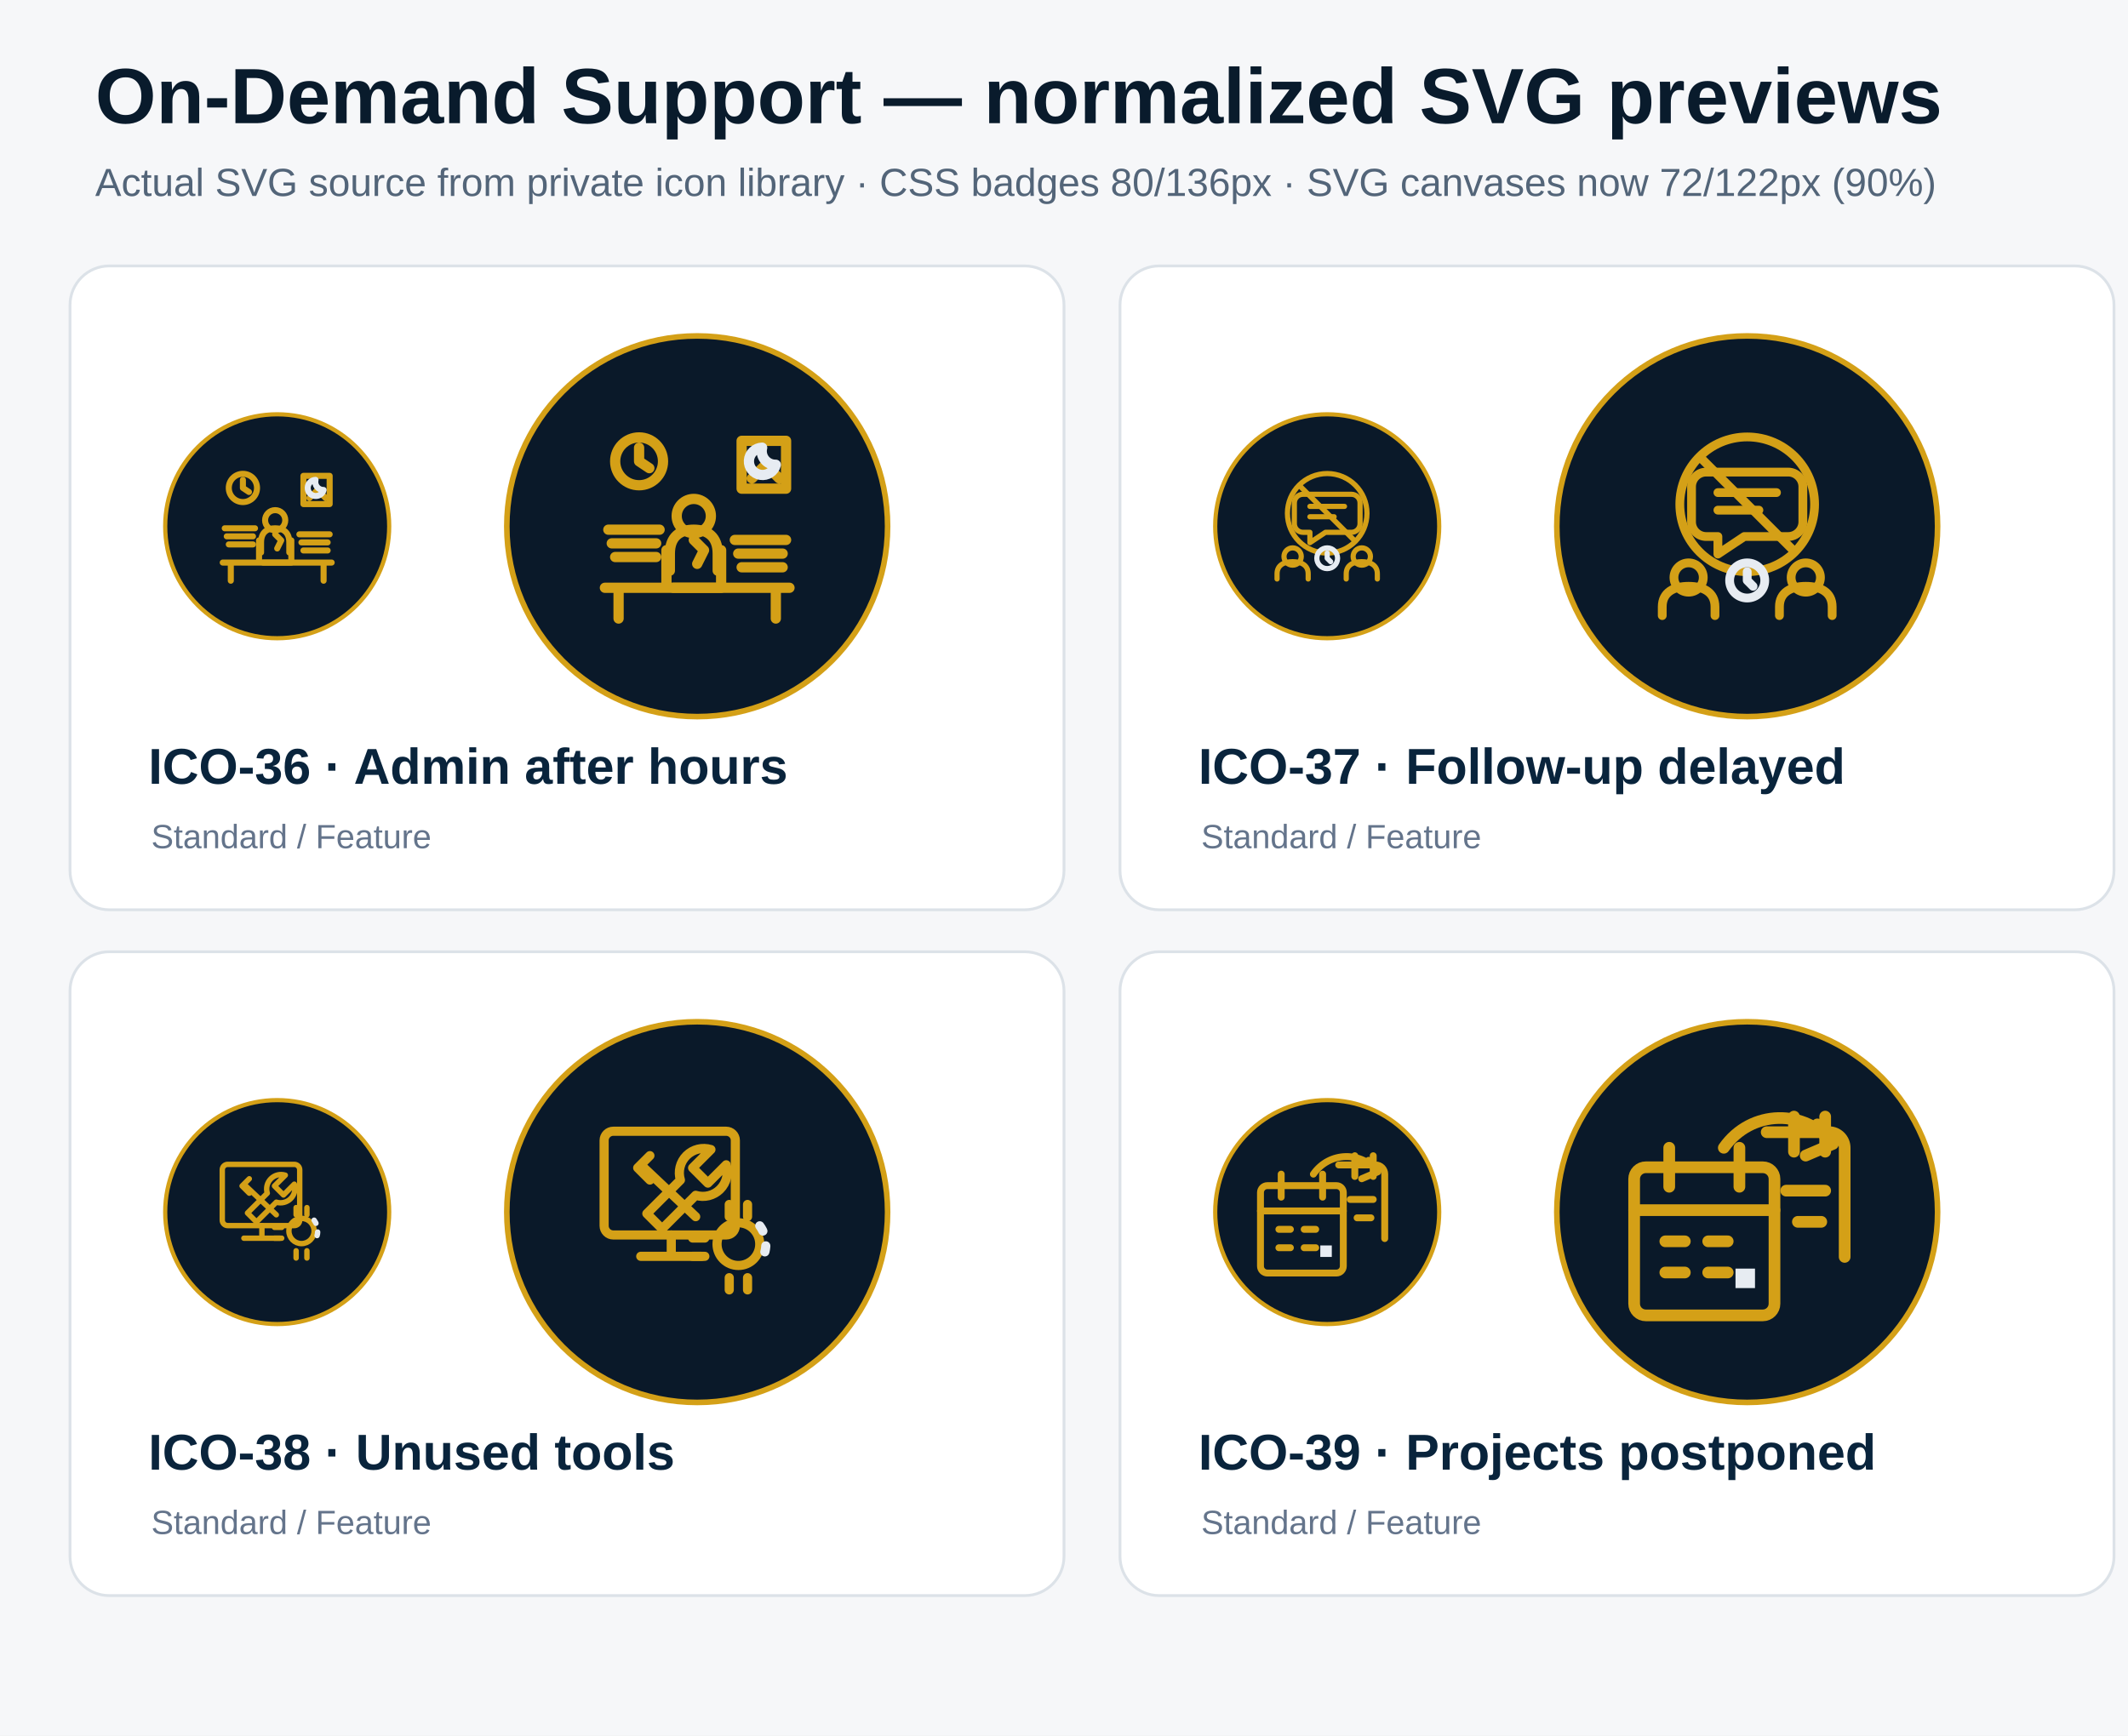
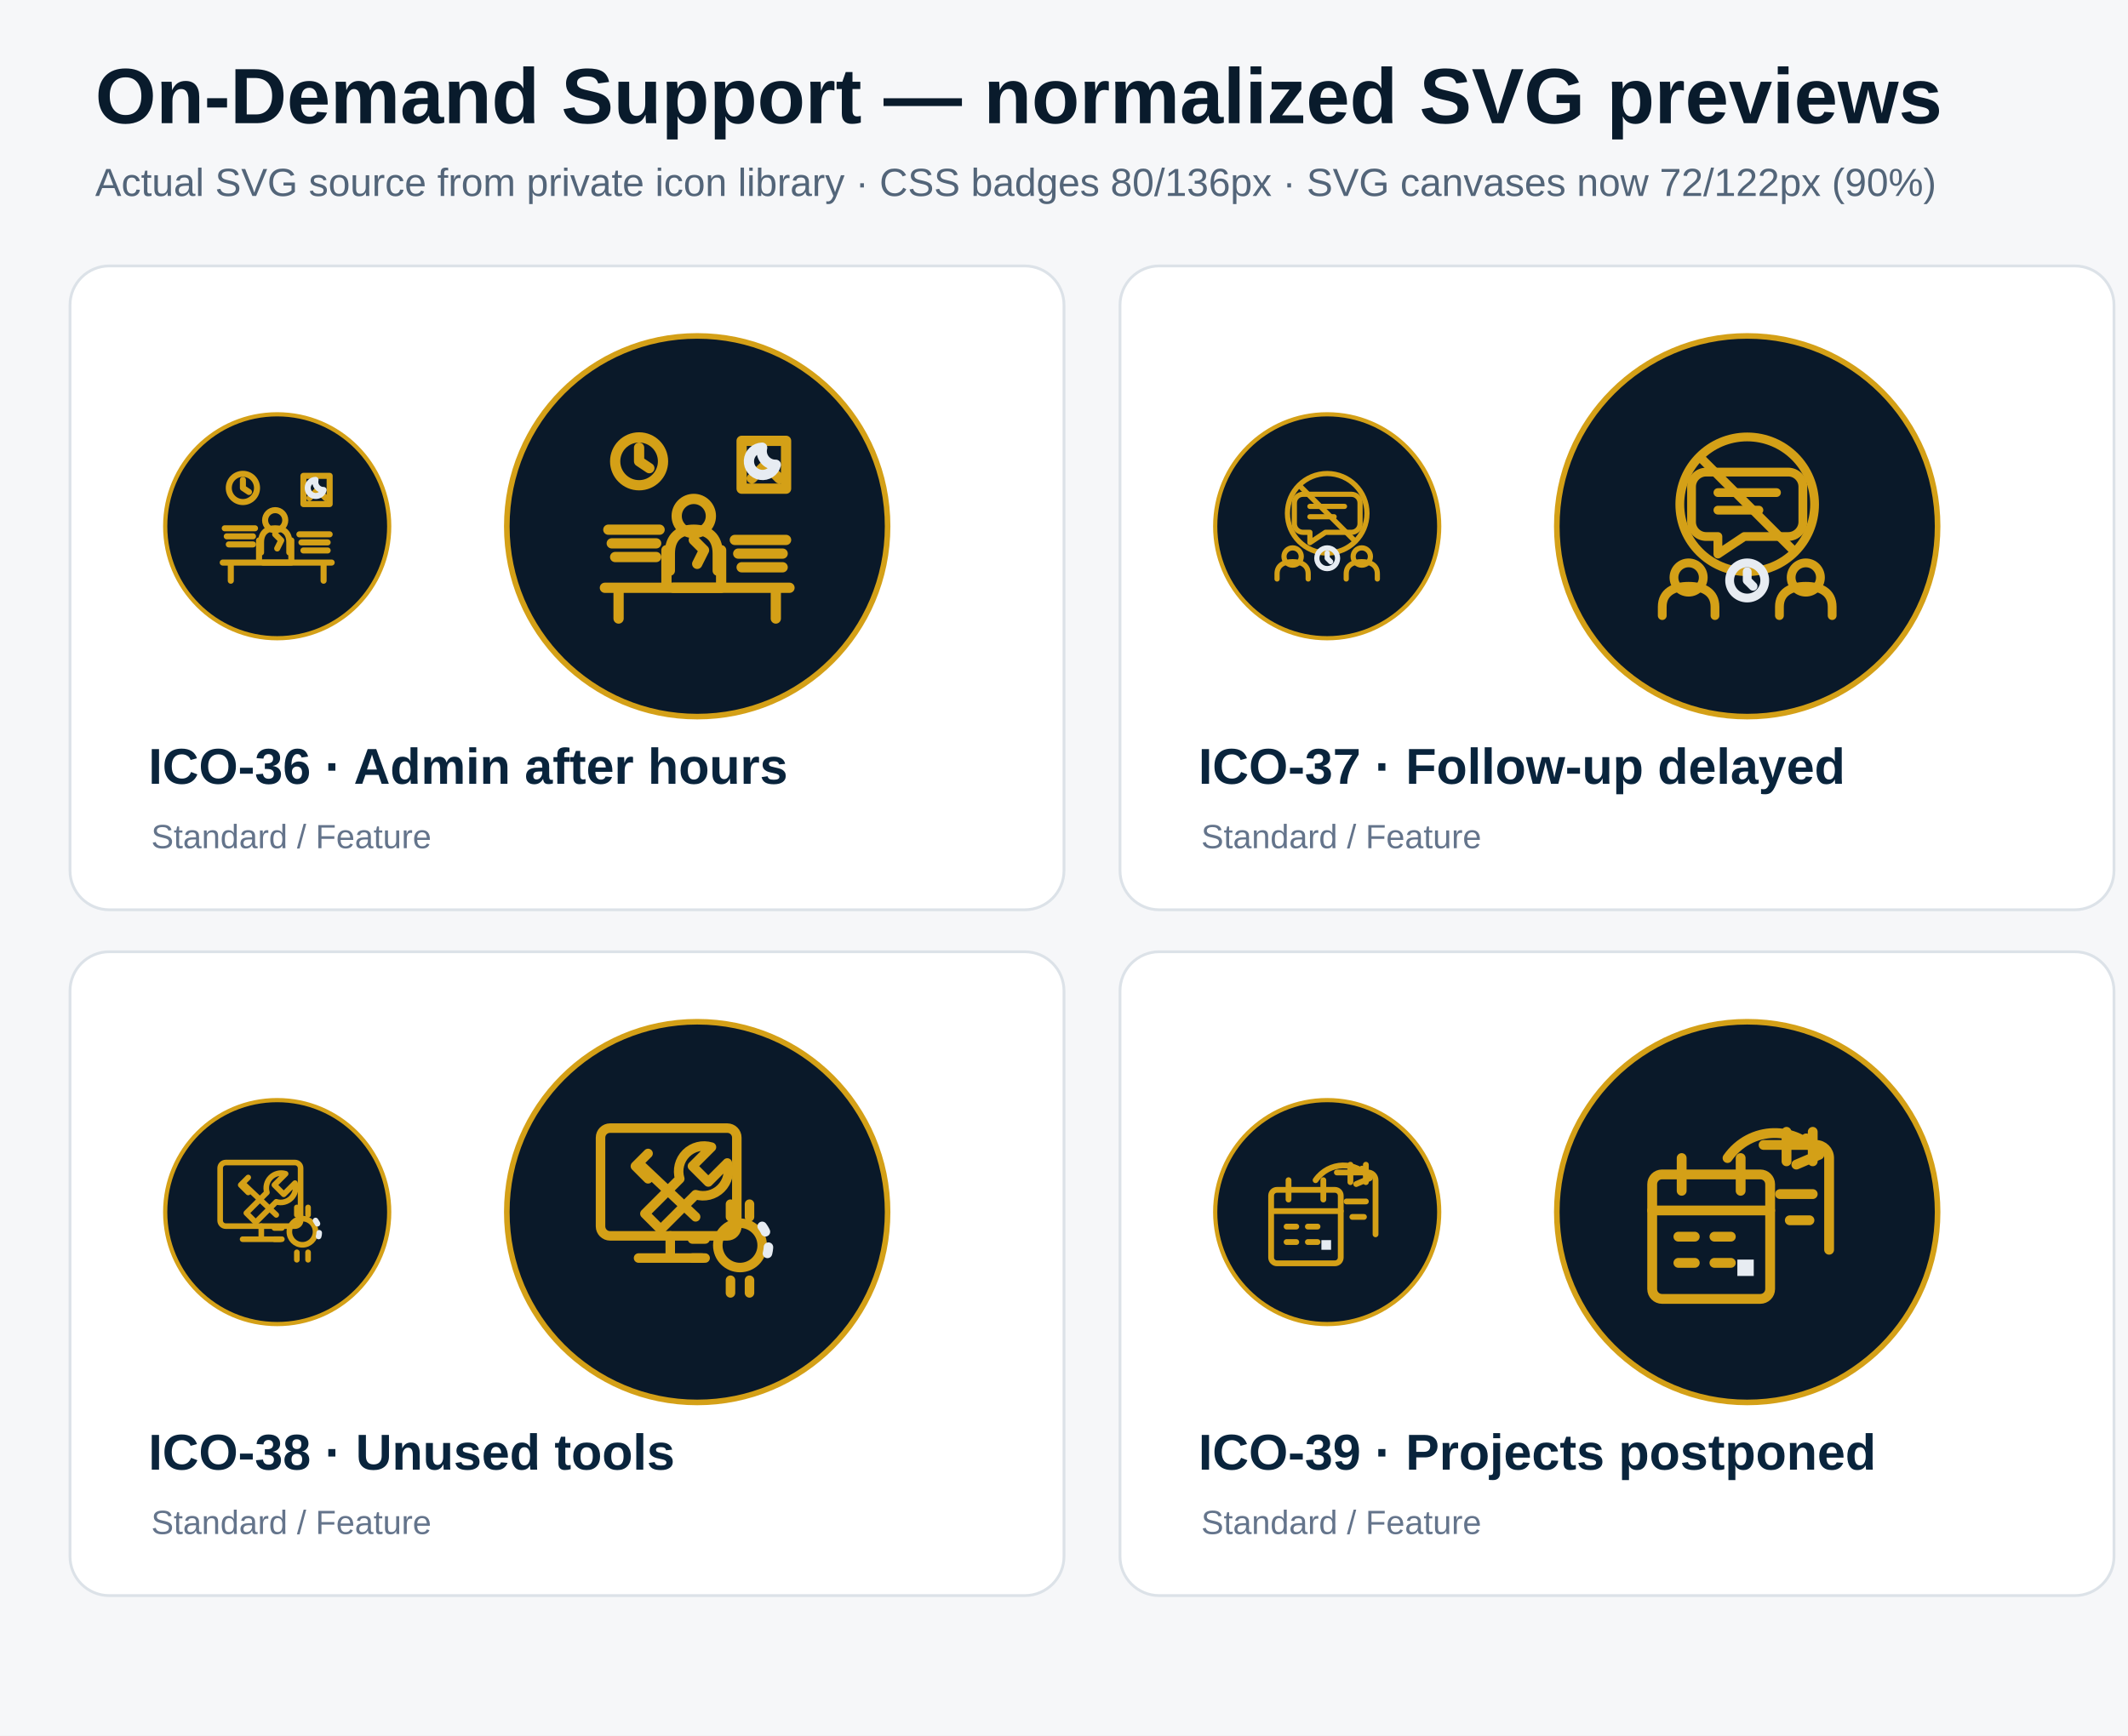
<svg xmlns="http://www.w3.org/2000/svg" viewBox="0 0 760 620" width="760" height="620">
  <rect width="760" height="620" fill="#f6f7f9" />
  <text x="34" y="44" font-size="28" font-family="Arial" font-weight="bold" fill="#091b2c">On-Demand Support — normalized SVG previews</text>
  <text x="34" y="70" font-size="14" font-family="Arial" fill="#536579">Actual SVG source from private icon library · CSS badges 80/136px · SVG canvases now 72/122px (90%)</text>
  <rect x="25" y="95" width="355" height="230" rx="14" fill="#fff" stroke="#dce2e8" />
  <circle cx="99" cy="188" r="40" fill="#0a1929" stroke="#D4A017" stroke-width="1.5" />
  <g transform="translate(63 152) scale(1.125)">
    <g transform="matrix(0.6404325 0 0 0.6404325 11.50616 12.14659)">
      <g fill="none" stroke="#D4A017" stroke-width="3" stroke-linecap="round" stroke-linejoin="round">
        <circle cx="15" cy="12" r="7" />
        <path d="M15 8v4l3 2M6 32h15M7 36h13M8 40h12M43 35h15M44 39h13M45 43h12M5 49h54M9 49v9M55 49v9" />
        <circle cx="31" cy="28" r="5" />
        <path d="M24 44v-5c0-5 3-7 7-7s7 2 7 7v5M31 35l3 3-2 4M23 48V38M39 48V38M25 49h14M45 6h13v14H45zM48 17l4-4 4 4" />
      </g>
      <path fill="none" stroke="#E7ECF2" stroke-width="3" stroke-linecap="round" stroke-linejoin="round" d="M51 8a4 4 0 1 0 4 5 4 4 0 0 1-4-5z" />
    </g>
  </g>
  <circle cx="249" cy="188" r="68" fill="#0a1929" stroke="#D4A017" stroke-width="2" />
  <g transform="translate(188 127) scale(1.90625)">
    <g transform="matrix(0.6404325 0 0 0.6404325 11.50616 12.14659)">
      <g fill="none" stroke="#D4A017" stroke-width="3" stroke-linecap="round" stroke-linejoin="round">
        <circle cx="15" cy="12" r="7" />
        <path d="M15 8v4l3 2M6 32h15M7 36h13M8 40h12M43 35h15M44 39h13M45 43h12M5 49h54M9 49v9M55 49v9" />
        <circle cx="31" cy="28" r="5" />
        <path d="M24 44v-5c0-5 3-7 7-7s7 2 7 7v5M31 35l3 3-2 4M23 48V38M39 48V38M25 49h14M45 6h13v14H45zM48 17l4-4 4 4" />
      </g>
      <path fill="none" stroke="#E7ECF2" stroke-width="3" stroke-linecap="round" stroke-linejoin="round" d="M51 8a4 4 0 1 0 4 5 4 4 0 0 1-4-5z" />
    </g>
  </g>
  <text x="53" y="280" font-size="18" font-family="Arial" font-weight="bold" fill="#09243c">ICO-36 · Admin after hours</text>
  <text x="54" y="303" font-size="12" font-family="Arial" fill="#64748b">Standard / Feature</text>
  <rect x="400" y="95" width="355" height="230" rx="14" fill="#fff" stroke="#dce2e8" />
  <circle cx="474" cy="188" r="40" fill="#0a1929" stroke="#D4A017" stroke-width="1.5" />
  <g transform="translate(438 152) scale(1.125)">
    <g transform="matrix(0.5488732 0 0 0.5488732 14.43606 17.45486)">
      <g fill="none" stroke="#D4A017" stroke-width="3" stroke-linecap="round" stroke-linejoin="round">
        <circle cx="12" cy="44" r="5" />
        <path d="M3 57v-3c0-5 4-7 9-7s9 2 9 7v3" />
        <circle cx="52" cy="44" r="5" />
        <path d="M43 57v-3c0-5 4-7 9-7s9 2 9 7v3" />
        <path d="M18 8h28a5 5 0 0 1 5 5v12a5 5 0 0 1-5 5H31l-9 6v-6h-4a5 5 0 0 1-5-5V13a5 5 0 0 1 5-5zM22 15h20M22 21h14" />
        <circle cx="32" cy="19" r="23" />
        <path d="M16 3l32 32" />
      </g>
      <circle cx="32" cy="45" r="6" fill="none" stroke="#E7ECF2" stroke-width="3" />
      <path fill="none" stroke="#E7ECF2" stroke-width="3" stroke-linecap="round" stroke-linejoin="round" d="M32 42v3l2 2" />
    </g>
  </g>
  <circle cx="624" cy="188" r="68" fill="#0a1929" stroke="#D4A017" stroke-width="2" />
  <g transform="translate(563 127) scale(1.90625)">
    <g transform="matrix(0.5488732 0 0 0.5488732 14.43606 17.45486)">
      <g fill="none" stroke="#D4A017" stroke-width="3" stroke-linecap="round" stroke-linejoin="round">
        <circle cx="12" cy="44" r="5" />
        <path d="M3 57v-3c0-5 4-7 9-7s9 2 9 7v3" />
        <circle cx="52" cy="44" r="5" />
        <path d="M43 57v-3c0-5 4-7 9-7s9 2 9 7v3" />
        <path d="M18 8h28a5 5 0 0 1 5 5v12a5 5 0 0 1-5 5H31l-9 6v-6h-4a5 5 0 0 1-5-5V13a5 5 0 0 1 5-5zM22 15h20M22 21h14" />
        <circle cx="32" cy="19" r="23" />
        <path d="M16 3l32 32" />
      </g>
      <circle cx="32" cy="45" r="6" fill="none" stroke="#E7ECF2" stroke-width="3" />
      <path fill="none" stroke="#E7ECF2" stroke-width="3" stroke-linecap="round" stroke-linejoin="round" d="M32 42v3l2 2" />
    </g>
  </g>
  <text x="428" y="280" font-size="18" font-family="Arial" font-weight="bold" fill="#09243c">ICO-37 · Follow-up delayed</text>
  <text x="429" y="303" font-size="12" font-family="Arial" fill="#64748b">Standard / Feature</text>
  <rect x="25" y="340" width="355" height="230" rx="14" fill="#fff" stroke="#dce2e8" />
  <circle cx="99" cy="433" r="40" fill="#0a1929" stroke="#D4A017" stroke-width="1.5" />
  <g transform="translate(63 397) scale(1.125)">
-     <g transform="matrix(0.5717226 0 0 0.5717226 11.70385 11.70385)">
+     <g transform="matrix(0.5938356 0 0 0.5938356 10.91884 10.91884)">
      <g fill="none" stroke="#D4A017" stroke-width="3" stroke-linecap="round" stroke-linejoin="round">
        <rect x="5" y="9" width="43" height="34" rx="3" />
        <path d="M17 50h20M27 43v7M17 20l18 17M20 17l-4 4 4 4M40 15a8 8 0 0 0-10 10l-11 11 5 5 11-11a8 8 0 0 0 10-10l-6 6-5-5z" />
        <circle cx="49" cy="46" r="7" />
        <path d="M46 37v-4M52 37v-4M38 44h-4M38 50h-4M46 57v4M52 57v4" />
      </g>
      <path fill="none" stroke="#E7ECF2" stroke-width="3" stroke-linecap="round" stroke-linejoin="round" d="M56 40a10 10 0 0 1 0 12" stroke-dasharray="2 5" />
    </g>
  </g>
  <circle cx="249" cy="433" r="68" fill="#0a1929" stroke="#D4A017" stroke-width="2" />
  <g transform="translate(188 372) scale(1.90625)">
-     <g transform="matrix(0.5717226 0 0 0.5717226 11.70385 11.70385)">
+     <g transform="matrix(0.5938356 0 0 0.5938356 10.91884 10.91884)">
      <g fill="none" stroke="#D4A017" stroke-width="3" stroke-linecap="round" stroke-linejoin="round">
        <rect x="5" y="9" width="43" height="34" rx="3" />
        <path d="M17 50h20M27 43v7M17 20l18 17M20 17l-4 4 4 4M40 15a8 8 0 0 0-10 10l-11 11 5 5 11-11a8 8 0 0 0 10-10l-6 6-5-5z" />
        <circle cx="49" cy="46" r="7" />
        <path d="M46 37v-4M52 37v-4M38 44h-4M38 50h-4M46 57v4M52 57v4" />
      </g>
      <path fill="none" stroke="#E7ECF2" stroke-width="3" stroke-linecap="round" stroke-linejoin="round" d="M56 40a10 10 0 0 1 0 12" stroke-dasharray="2 5" />
    </g>
  </g>
  <text x="53" y="525" font-size="18" font-family="Arial" font-weight="bold" fill="#09243c">ICO-38 · Unused tools</text>
  <text x="54" y="548" font-size="12" font-family="Arial" fill="#64748b">Standard / Feature</text>
  <rect x="400" y="340" width="355" height="230" rx="14" fill="#fff" stroke="#dce2e8" />
  <circle cx="474" cy="433" r="40" fill="#0a1929" stroke="#D4A017" stroke-width="1.5" />
  <g transform="translate(438 397) scale(1.125)">
-     <g transform="matrix(0.7303949 0 0 0.7303949 7.16658 10.45335)">
+     <g transform="matrix(0.6138671 0 0 0.6138671 11.12852 13.89092)">
      <g fill="none" stroke="#D4A017" stroke-width="3" stroke-linecap="round" stroke-linejoin="round">
        <rect x="5" y="18" width="36" height="38" rx="3" />
        <path d="M5 29h36M14 13v10M32 13v10M13 37h5M24 37h5M13 45h5M24 45h5" />
        <path d="M39 9h16a4 4 0 0 1 4 4v28M46 5v9M54 5v9M44 24h10M47 32h6" />
        <path d="M28 13c7-10 21-10 28-1M52 7l4 5-7 3" />
      </g>
      <rect x="31" y="44" width="5" height="5" fill="#E7ECF2" stroke="none" />
    </g>
  </g>
  <circle cx="624" cy="433" r="68" fill="#0a1929" stroke="#D4A017" stroke-width="2" />
  <g transform="translate(563 372) scale(1.90625)">
-     <g transform="matrix(0.7303949 0 0 0.7303949 7.16658 10.45335)">
+     <g transform="matrix(0.6138671 0 0 0.6138671 11.12852 13.89092)">
      <g fill="none" stroke="#D4A017" stroke-width="3" stroke-linecap="round" stroke-linejoin="round">
        <rect x="5" y="18" width="36" height="38" rx="3" />
        <path d="M5 29h36M14 13v10M32 13v10M13 37h5M24 37h5M13 45h5M24 45h5" />
        <path d="M39 9h16a4 4 0 0 1 4 4v28M46 5v9M54 5v9M44 24h10M47 32h6" />
        <path d="M28 13c7-10 21-10 28-1M52 7l4 5-7 3" />
      </g>
      <rect x="31" y="44" width="5" height="5" fill="#E7ECF2" stroke="none" />
    </g>
  </g>
  <text x="428" y="525" font-size="18" font-family="Arial" font-weight="bold" fill="#09243c">ICO-39 · Projects postponed</text>
  <text x="429" y="548" font-size="12" font-family="Arial" fill="#64748b">Standard / Feature</text>
</svg>
